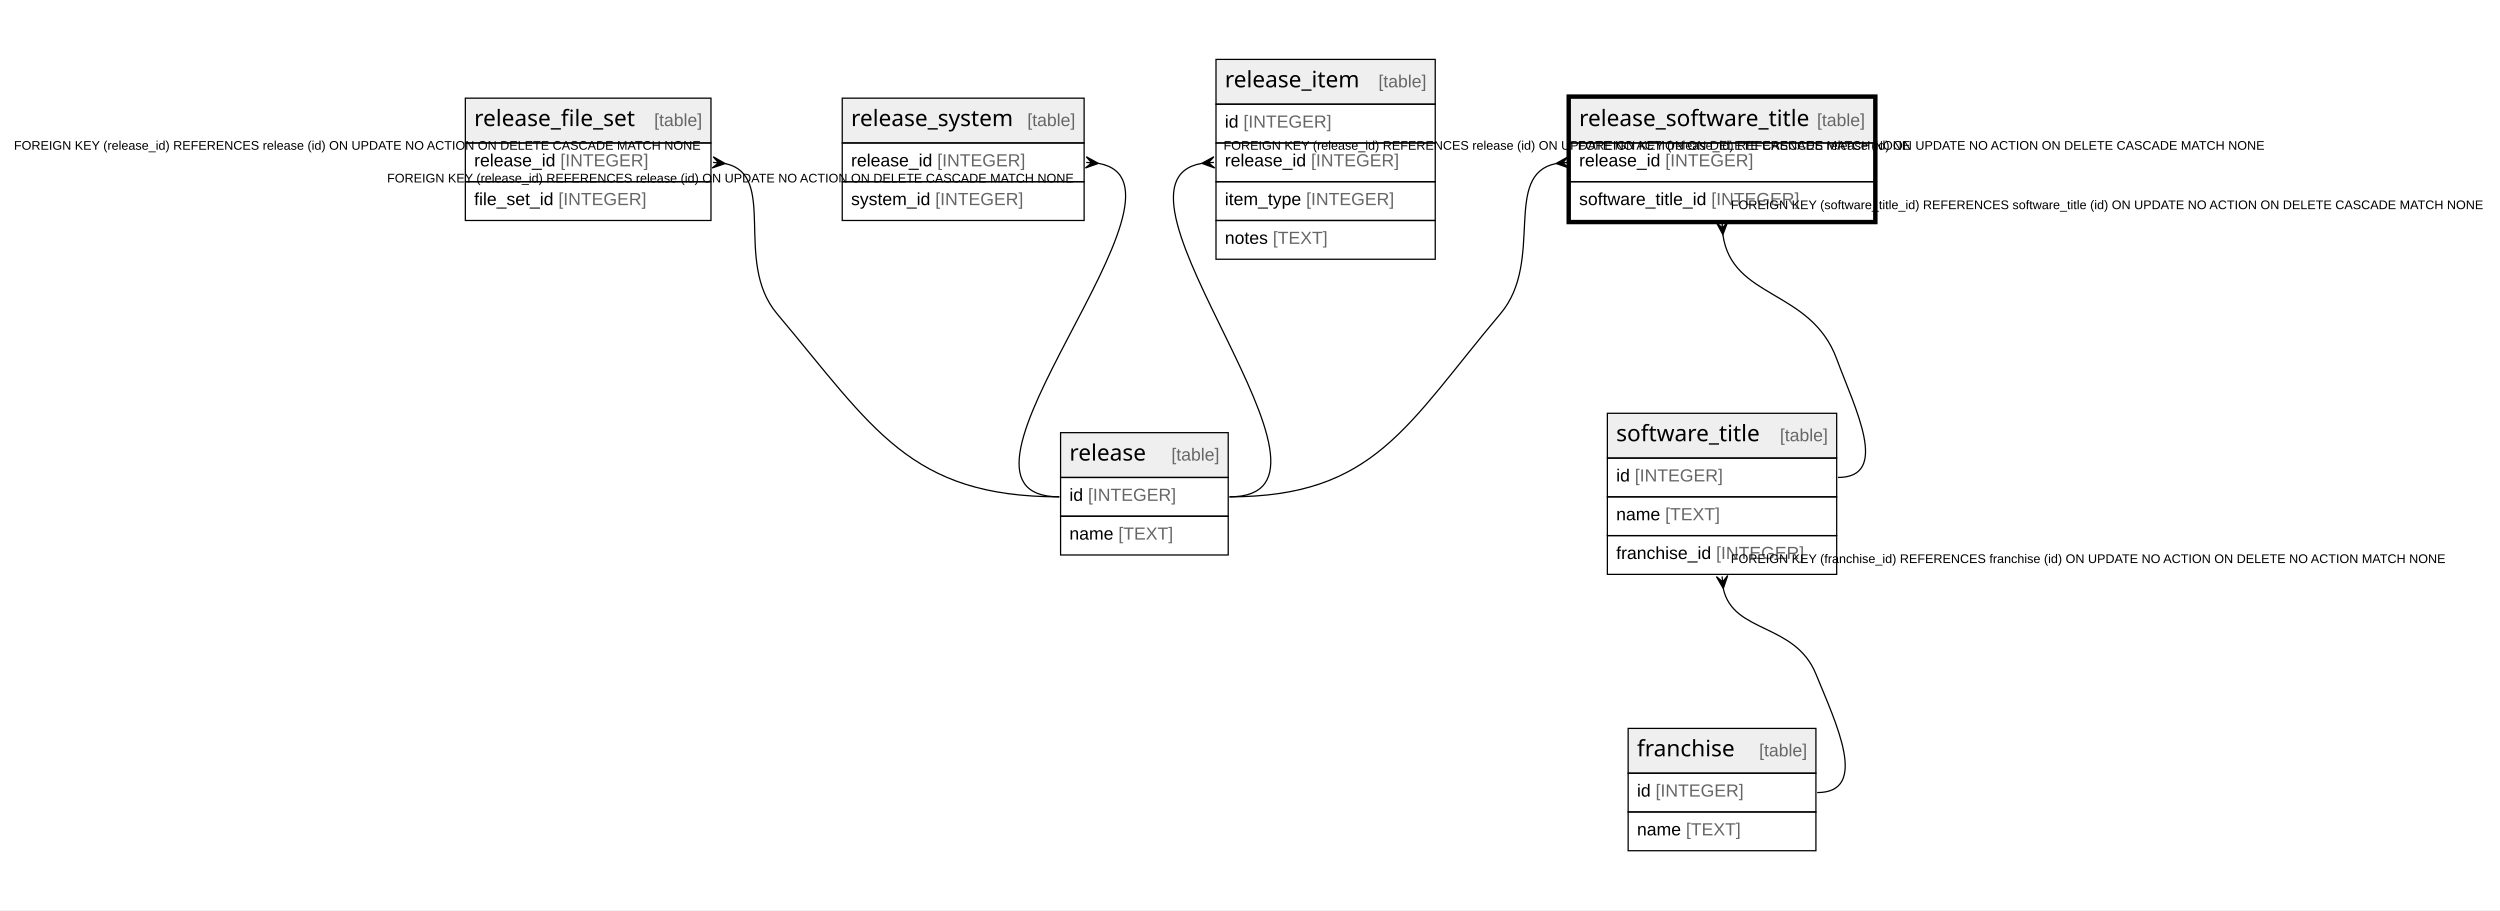
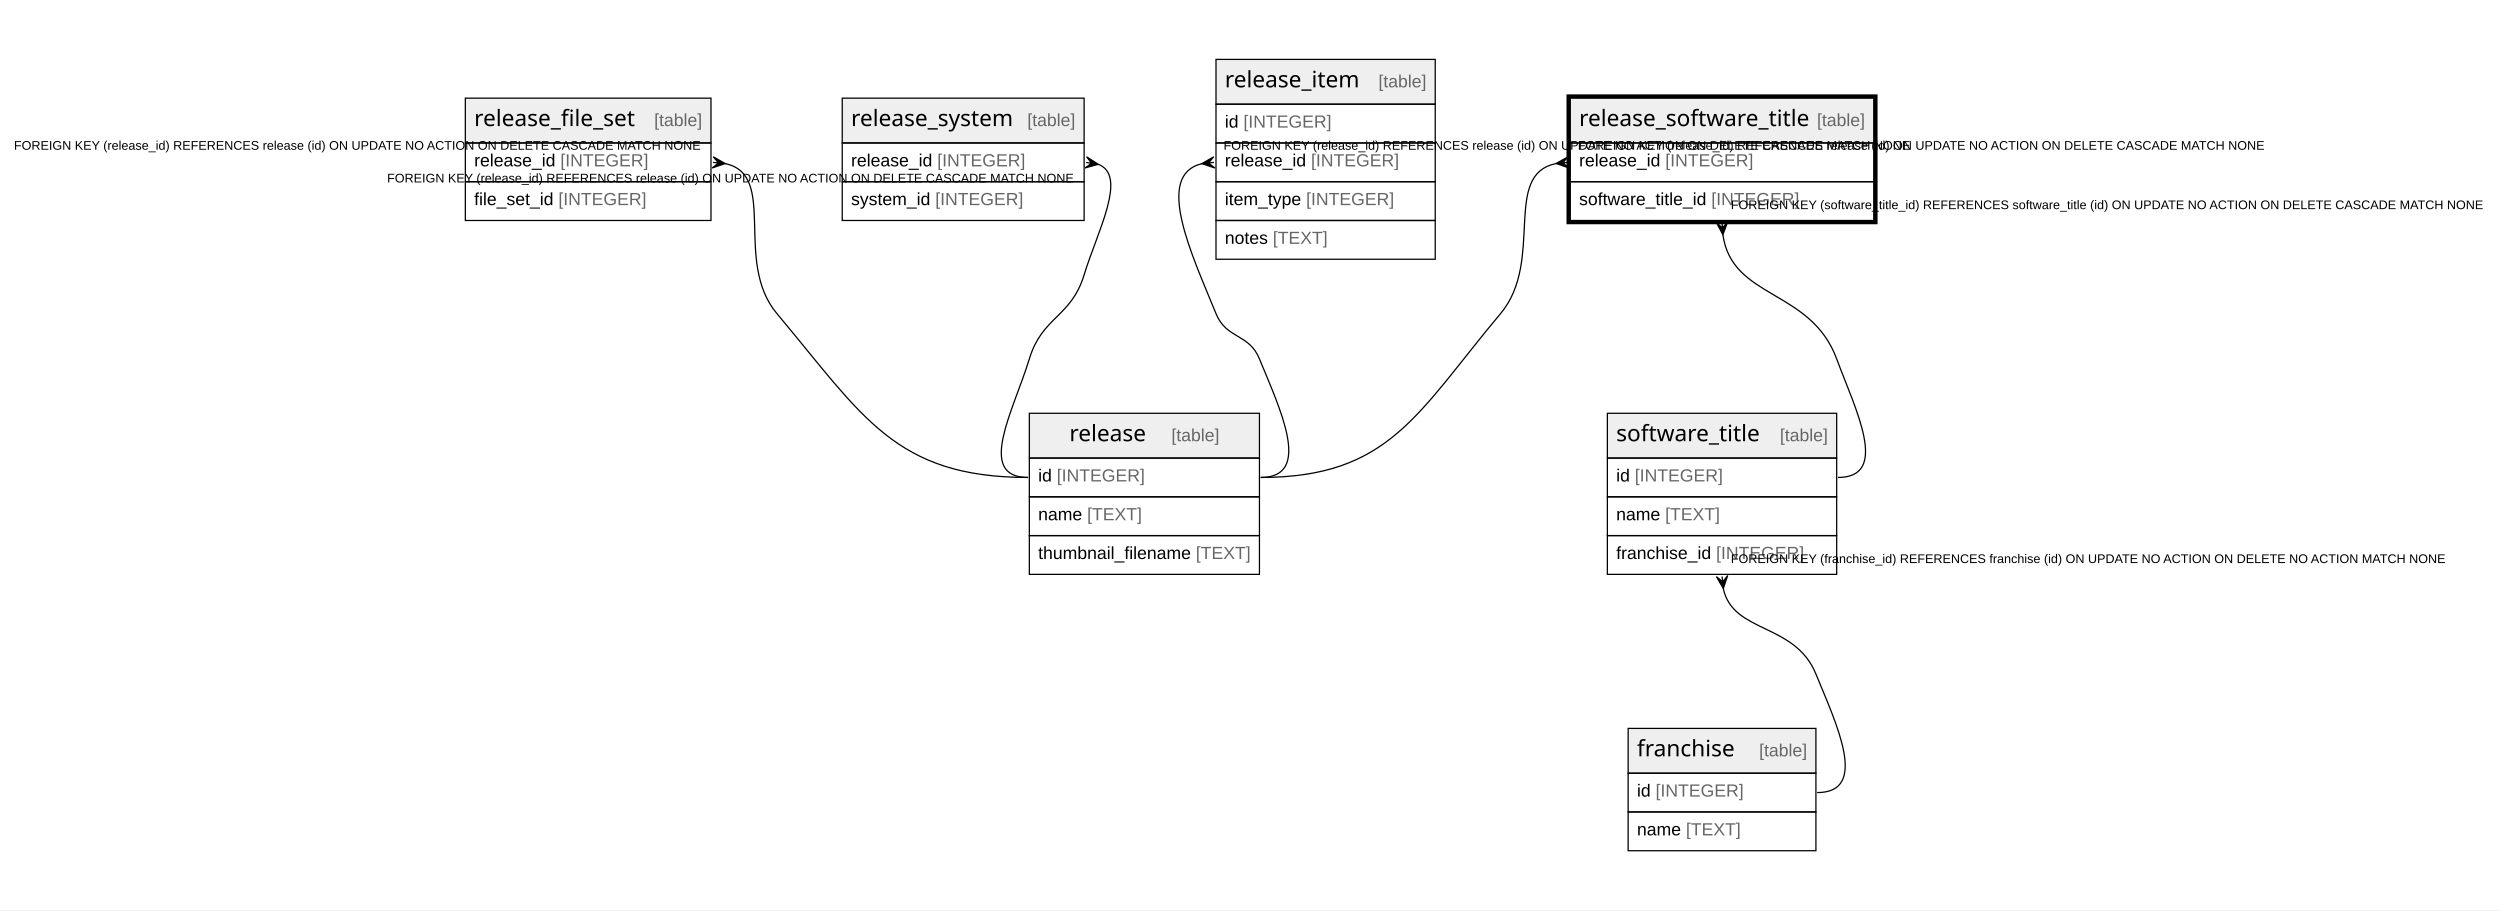
<svg xmlns="http://www.w3.org/2000/svg" width="1986pt" height="723pt" viewBox="0.00 0.00 1986.40 723.20">
  <g id="graph0" class="graph" transform="scale(1 1) rotate(0) translate(4 719.2)">
    <polygon fill="white" stroke="none" points="-4,4 -4,-719.2 1982.4,-719.2 1982.4,4 -4,4" />
    <g id="node1" class="node">
      <polygon fill="#efefef" stroke="none" points="1243.7,-605.6 1243.7,-641.2 1484.87,-641.2 1484.87,-605.6 1243.7,-605.6" />
      <polygon fill="none" stroke="black" points="1243.7,-605.6 1243.7,-641.2 1484.87,-641.2 1484.87,-605.6 1243.7,-605.6" />
      <text text-anchor="start" x="1250.7" y="-619" font-family="Arial Bold" font-size="18.00">release_software_title</text>
      <text text-anchor="start" x="1408.62" y="-619" font-family="Arial" font-size="14.00">    </text>
      <text text-anchor="start" x="1439.74" y="-619" font-family="Arial" font-size="14.00" fill="#666666">[table]</text>
      <polygon fill="none" stroke="black" points="1243.7,-574.8 1243.7,-605.6 1484.87,-605.6 1484.87,-574.8 1243.7,-574.8" />
      <text text-anchor="start" x="1250.7" y="-587" font-family="Arial" font-size="14.00">release_id </text>
      <text text-anchor="start" x="1319.19" y="-587" font-family="Arial" font-size="14.00" fill="#666666">[INTEGER]</text>
      <polygon fill="none" stroke="black" points="1243.7,-544 1243.7,-574.8 1484.87,-574.8 1484.87,-544 1243.7,-544" />
      <text text-anchor="start" x="1250.7" y="-556.2" font-family="Arial" font-size="14.00">software_title_id </text>
      <text text-anchor="start" x="1355.75" y="-556.2" font-family="Arial" font-size="14.00" fill="#666666">[INTEGER]</text>
      <polygon fill="none" stroke="black" stroke-width="3" points="1242.2,-542.5 1242.2,-642.7 1486.37,-642.7 1486.37,-542.5 1242.2,-542.5" />
    </g>
    <g id="node2" class="node">
-       <polygon fill="#efefef" stroke="none" points="838.68,-339.8 838.68,-375.4 971.89,-375.4 971.89,-339.8 838.68,-339.8" />
-       <polygon fill="none" stroke="black" points="838.68,-339.8 838.68,-375.4 971.89,-375.4 971.89,-339.8 838.68,-339.8" />
-       <text text-anchor="start" x="845.68" y="-353.2" font-family="Arial Bold" font-size="18.00">release</text>
-       <text text-anchor="start" x="895.64" y="-353.2" font-family="Arial" font-size="14.00">    </text>
-       <text text-anchor="start" x="926.75" y="-353.2" font-family="Arial" font-size="14.00" fill="#666666">[table]</text>
-       <polygon fill="none" stroke="black" points="838.68,-309 838.68,-339.8 971.89,-339.8 971.89,-309 838.68,-309" />
-       <text text-anchor="start" x="845.68" y="-321.2" font-family="Arial" font-size="14.00">id </text>
-       <text text-anchor="start" x="860.46" y="-321.2" font-family="Arial" font-size="14.00" fill="#666666">[INTEGER]</text>
-       <polygon fill="none" stroke="black" points="838.68,-278.2 838.68,-309 971.89,-309 971.89,-278.2 838.68,-278.2" />
-       <text text-anchor="start" x="845.68" y="-290.4" font-family="Arial" font-size="14.00">name </text>
-       <text text-anchor="start" x="884.59" y="-290.4" font-family="Arial" font-size="14.00" fill="#666666">[TEXT]</text>
+       <polygon fill="#efefef" stroke="none" points="813.86,-355.2 813.86,-390.8 996.71,-390.8 996.71,-355.2 813.86,-355.2" />
+       <polygon fill="none" stroke="black" points="813.86,-355.2 813.86,-390.8 996.71,-390.8 996.71,-355.2 813.86,-355.2" />
+       <text text-anchor="start" x="845.68" y="-368.6" font-family="Arial Bold" font-size="18.00">release</text>
+       <text text-anchor="start" x="895.64" y="-368.6" font-family="Arial" font-size="14.00">    </text>
+       <text text-anchor="start" x="926.75" y="-368.6" font-family="Arial" font-size="14.00" fill="#666666">[table]</text>
+       <polygon fill="none" stroke="black" points="813.86,-324.4 813.86,-355.2 996.71,-355.2 996.71,-324.4 813.86,-324.4" />
+       <text text-anchor="start" x="820.86" y="-336.6" font-family="Arial" font-size="14.00">id </text>
+       <text text-anchor="start" x="835.64" y="-336.6" font-family="Arial" font-size="14.00" fill="#666666">[INTEGER]</text>
+       <polygon fill="none" stroke="black" points="813.86,-293.6 813.86,-324.4 996.71,-324.4 996.71,-293.6 813.86,-293.6" />
+       <text text-anchor="start" x="820.86" y="-305.8" font-family="Arial" font-size="14.00">name </text>
+       <text text-anchor="start" x="859.77" y="-305.8" font-family="Arial" font-size="14.00" fill="#666666">[TEXT]</text>
+       <polygon fill="none" stroke="black" points="813.86,-262.8 813.86,-293.6 996.71,-293.6 996.71,-262.8 813.86,-262.8" />
+       <text text-anchor="start" x="820.86" y="-275" font-family="Arial" font-size="14.00">thumbnail_filename </text>
+       <text text-anchor="start" x="946.15" y="-275" font-family="Arial" font-size="14.00" fill="#666666">[TEXT]</text>
    </g>
    <g id="edge1" class="edge">
-       <path fill="none" stroke="black" d="M1232.56,-589.29C1189.14,-580.61 1223.66,-511.93 1188.28,-470 1113.78,-381.68 1088.44,-324.4 972.89,-324.4" />
-       <polygon fill="black" stroke="black" points="1232.4,-589.27 1241.96,-594.65 1237.72,-589.75 1242.03,-590.14 1242.03,-590.14 1242.03,-590.14 1237.72,-589.75 1242.77,-585.69 1232.4,-589.27" />
+       <path fill="none" stroke="black" d="M1232.56,-589.29C1189.13,-580.62 1223.55,-512.02 1188.28,-470 1122.34,-391.43 1100.29,-339.8 997.71,-339.8" />
+       <polygon fill="black" stroke="black" points="1232.4,-589.28 1241.96,-594.65 1237.72,-589.75 1242.03,-590.14 1242.03,-590.14 1242.03,-590.14 1237.72,-589.75 1242.77,-585.69 1232.4,-589.28" />
      <text text-anchor="start" x="1249.7" y="-600.2" font-family="Arial" font-size="10.00">FOREIGN KEY (release_id) REFERENCES release (id) ON UPDATE NO ACTION ON DELETE CASCADE MATCH NONE</text>
    </g>
    <g id="node6" class="node">
      <polygon fill="#efefef" stroke="none" points="1273.17,-355.2 1273.17,-390.8 1455.39,-390.8 1455.39,-355.2 1273.17,-355.2" />
      <polygon fill="none" stroke="black" points="1273.17,-355.2 1273.17,-390.8 1455.39,-390.8 1455.39,-355.2 1273.17,-355.2" />
      <text text-anchor="start" x="1280.17" y="-368.6" font-family="Arial Bold" font-size="18.00">software_title</text>
      <text text-anchor="start" x="1379.14" y="-368.6" font-family="Arial" font-size="14.00">    </text>
      <text text-anchor="start" x="1410.26" y="-368.6" font-family="Arial" font-size="14.00" fill="#666666">[table]</text>
      <polygon fill="none" stroke="black" points="1273.17,-324.4 1273.17,-355.2 1455.39,-355.2 1455.39,-324.4 1273.17,-324.4" />
      <text text-anchor="start" x="1280.17" y="-336.6" font-family="Arial" font-size="14.00">id </text>
      <text text-anchor="start" x="1294.96" y="-336.6" font-family="Arial" font-size="14.00" fill="#666666">[INTEGER]</text>
      <polygon fill="none" stroke="black" points="1273.17,-293.6 1273.17,-324.4 1455.39,-324.4 1455.39,-293.6 1273.17,-293.6" />
      <text text-anchor="start" x="1280.17" y="-305.8" font-family="Arial" font-size="14.00">name </text>
      <text text-anchor="start" x="1319.08" y="-305.8" font-family="Arial" font-size="14.00" fill="#666666">[TEXT]</text>
      <polygon fill="none" stroke="black" points="1273.17,-262.8 1273.17,-293.6 1455.39,-293.6 1455.39,-262.8 1273.17,-262.8" />
      <text text-anchor="start" x="1280.17" y="-275" font-family="Arial" font-size="14.00">franchise_id </text>
      <text text-anchor="start" x="1359.55" y="-275" font-family="Arial" font-size="14.00" fill="#666666">[INTEGER]</text>
    </g>
    <g id="edge5" class="edge">
      <path fill="none" stroke="black" d="M1364.97,-532.66C1372.24,-481.18 1434.82,-489.77 1455.39,-434 1469.89,-394.72 1498.26,-339.8 1456.39,-339.8" />
      <polygon fill="black" stroke="black" points="1364.97,-532.69 1359.82,-542.37 1364.62,-538.01 1364.33,-542.33 1364.33,-542.33 1364.33,-542.33 1364.62,-538.01 1368.8,-542.97 1364.97,-532.69" />
      <text text-anchor="start" x="1371.28" y="-553" font-family="Arial" font-size="10.00">FOREIGN KEY (software_title_id) REFERENCES software_title (id) ON UPDATE NO ACTION ON DELETE CASCADE MATCH NONE</text>
    </g>
    <g id="node3" class="node">
      <polygon fill="#efefef" stroke="none" points="365.69,-605.6 365.69,-641.2 560.88,-641.2 560.88,-605.6 365.69,-605.6" />
      <polygon fill="none" stroke="black" points="365.69,-605.6 365.69,-641.2 560.88,-641.2 560.88,-605.6 365.69,-605.6" />
      <text text-anchor="start" x="372.69" y="-619" font-family="Arial Bold" font-size="18.00">release_file_set</text>
      <text text-anchor="start" x="484.63" y="-619" font-family="Arial" font-size="14.00">    </text>
      <text text-anchor="start" x="515.74" y="-619" font-family="Arial" font-size="14.00" fill="#666666">[table]</text>
      <polygon fill="none" stroke="black" points="365.69,-574.8 365.69,-605.6 560.88,-605.6 560.88,-574.8 365.69,-574.8" />
      <text text-anchor="start" x="372.69" y="-587" font-family="Arial" font-size="14.00">release_id </text>
      <text text-anchor="start" x="441.18" y="-587" font-family="Arial" font-size="14.00" fill="#666666">[INTEGER]</text>
      <polygon fill="none" stroke="black" points="365.69,-544 365.69,-574.8 560.88,-574.8 560.88,-544 365.69,-544" />
      <text text-anchor="start" x="372.69" y="-556.2" font-family="Arial" font-size="14.00">file_set_id </text>
      <text text-anchor="start" x="439.62" y="-556.2" font-family="Arial" font-size="14.00" fill="#666666">[INTEGER]</text>
    </g>
    <g id="edge2" class="edge">
-       <path fill="none" stroke="black" d="M572.16,-589.23C614.48,-580.28 578.35,-511.5 613.28,-470 689.84,-379.05 718.79,-324.4 837.68,-324.4" />
+       <path fill="none" stroke="black" d="M572.16,-589.23C614.49,-580.28 578.41,-511.54 613.28,-470 681.38,-388.89 706.95,-339.8 812.86,-339.8" />
      <polygon fill="black" stroke="black" points="572.17,-589.23 561.79,-585.69 566.86,-589.73 562.55,-590.14 562.55,-590.14 562.55,-590.14 566.86,-589.73 562.64,-594.65 572.17,-589.23" />
      <text text-anchor="start" x="7" y="-600.2" font-family="Arial" font-size="10.00">FOREIGN KEY (release_id) REFERENCES release (id) ON UPDATE NO ACTION ON DELETE CASCADE MATCH NONE</text>
    </g>
    <g id="node4" class="node">
      <polygon fill="#efefef" stroke="none" points="665.18,-605.6 665.18,-641.2 857.39,-641.2 857.39,-605.6 665.18,-605.6" />
      <polygon fill="none" stroke="black" points="665.18,-605.6 665.18,-641.2 857.39,-641.2 857.39,-605.6 665.18,-605.6" />
      <text text-anchor="start" x="672.18" y="-619" font-family="Arial Bold" font-size="18.00">release_system</text>
      <text text-anchor="start" x="781.14" y="-619" font-family="Arial" font-size="14.00">    </text>
      <text text-anchor="start" x="812.25" y="-619" font-family="Arial" font-size="14.00" fill="#666666">[table]</text>
      <polygon fill="none" stroke="black" points="665.18,-574.8 665.18,-605.6 857.39,-605.6 857.39,-574.8 665.18,-574.8" />
      <text text-anchor="start" x="672.18" y="-587" font-family="Arial" font-size="14.00">release_id </text>
      <text text-anchor="start" x="740.67" y="-587" font-family="Arial" font-size="14.00" fill="#666666">[INTEGER]</text>
      <polygon fill="none" stroke="black" points="665.18,-544 665.18,-574.8 857.39,-574.8 857.39,-544 665.18,-544" />
      <text text-anchor="start" x="672.18" y="-556.2" font-family="Arial" font-size="14.00">system_id </text>
      <text text-anchor="start" x="739.09" y="-556.2" font-family="Arial" font-size="14.00" fill="#666666">[INTEGER]</text>
    </g>
    <g id="edge3" class="edge">
-       <path fill="none" stroke="black" d="M868.7,-589.39C960.66,-573.34 723.01,-324.4 837.68,-324.4" />
-       <polygon fill="black" stroke="black" points="868.69,-589.39 858.37,-585.69 863.38,-589.81 859.06,-590.15 859.06,-590.15 859.06,-590.15 863.38,-589.81 859.08,-594.66 868.69,-589.39" />
+       <path fill="none" stroke="black" d="M868.46,-588.68C892.38,-579.9 867.75,-534.96 857.39,-500.8 847.11,-466.89 824.13,-467.92 813.86,-434 801.72,-393.93 770.99,-339.8 812.86,-339.8" />
+       <polygon fill="black" stroke="black" points="868.61,-588.65 858.05,-585.7 863.33,-589.45 859.05,-590.1 859.05,-590.1 859.05,-590.1 863.33,-589.45 859.39,-594.6 868.61,-588.65" />
      <text text-anchor="start" x="303.51" y="-574.2" font-family="Arial" font-size="10.00">FOREIGN KEY (release_id) REFERENCES release (id) ON UPDATE NO ACTION ON DELETE CASCADE MATCH NONE</text>
    </g>
    <g id="node5" class="node">
      <polygon fill="#efefef" stroke="none" points="962.18,-636.4 962.18,-672 1136.39,-672 1136.39,-636.4 962.18,-636.4" />
      <polygon fill="none" stroke="black" points="962.18,-636.4 962.18,-672 1136.39,-672 1136.39,-636.4 962.18,-636.4" />
      <text text-anchor="start" x="969.18" y="-649.8" font-family="Arial Bold" font-size="18.00">release_item</text>
      <text text-anchor="start" x="1060.13" y="-649.8" font-family="Arial" font-size="14.00">    </text>
      <text text-anchor="start" x="1091.25" y="-649.8" font-family="Arial" font-size="14.00" fill="#666666">[table]</text>
      <polygon fill="none" stroke="black" points="962.18,-605.6 962.18,-636.4 1136.39,-636.4 1136.39,-605.6 962.18,-605.6" />
      <text text-anchor="start" x="969.18" y="-617.8" font-family="Arial" font-size="14.00">id </text>
      <text text-anchor="start" x="983.97" y="-617.8" font-family="Arial" font-size="14.00" fill="#666666">[INTEGER]</text>
      <polygon fill="none" stroke="black" points="962.18,-574.8 962.18,-605.6 1136.39,-605.6 1136.39,-574.8 962.18,-574.8" />
      <text text-anchor="start" x="969.18" y="-587" font-family="Arial" font-size="14.00">release_id </text>
      <text text-anchor="start" x="1037.67" y="-587" font-family="Arial" font-size="14.00" fill="#666666">[INTEGER]</text>
      <polygon fill="none" stroke="black" points="962.18,-544 962.18,-574.8 1136.39,-574.8 1136.39,-544 962.18,-544" />
      <text text-anchor="start" x="969.18" y="-556.2" font-family="Arial" font-size="14.00">item_type </text>
      <text text-anchor="start" x="1033.77" y="-556.2" font-family="Arial" font-size="14.00" fill="#666666">[INTEGER]</text>
      <polygon fill="none" stroke="black" points="962.18,-513.2 962.18,-544 1136.39,-544 1136.39,-513.2 962.18,-513.2" />
      <text text-anchor="start" x="969.18" y="-525.4" font-family="Arial" font-size="14.00">notes </text>
      <text text-anchor="start" x="1007.32" y="-525.4" font-family="Arial" font-size="14.00" fill="#666666">[TEXT]</text>
    </g>
    <g id="edge4" class="edge">
-       <path fill="none" stroke="black" d="M950.87,-589.39C858.55,-573.34 1087.33,-324.4 972.89,-324.4" />
-       <polygon fill="black" stroke="black" points="950.88,-589.39 960.5,-594.66 956.2,-589.81 960.52,-590.15 960.52,-590.15 960.52,-590.15 956.2,-589.81 961.2,-585.69 950.88,-589.39" />
+       <path fill="none" stroke="black" d="M951.18,-589.18C912.51,-580.36 943.46,-516.01 962.18,-470 970.54,-449.46 988.33,-454.53 996.71,-434 1012.54,-395.24 1039.58,-339.8 997.71,-339.8" />
+       <polygon fill="black" stroke="black" points="950.9,-589.15 960.39,-594.64 956.21,-589.69 960.52,-590.13 960.52,-590.13 960.52,-590.13 956.21,-589.69 961.3,-585.69 950.9,-589.15" />
      <text text-anchor="start" x="968.18" y="-600.2" font-family="Arial" font-size="10.00">FOREIGN KEY (release_id) REFERENCES release (id) ON UPDATE NO ACTION ON DELETE CASCADE MATCH NONE</text>
    </g>
    <g id="node7" class="node">
      <polygon fill="#efefef" stroke="none" points="1289.68,-104.8 1289.68,-140.4 1438.89,-140.4 1438.89,-104.8 1289.68,-104.8" />
      <polygon fill="none" stroke="black" points="1289.68,-104.8 1289.68,-140.4 1438.89,-140.4 1438.89,-104.8 1289.68,-104.8" />
      <text text-anchor="start" x="1296.68" y="-118.2" font-family="Arial Bold" font-size="18.00">franchise</text>
      <text text-anchor="start" x="1362.64" y="-118.2" font-family="Arial" font-size="14.00">    </text>
      <text text-anchor="start" x="1393.76" y="-118.2" font-family="Arial" font-size="14.00" fill="#666666">[table]</text>
      <polygon fill="none" stroke="black" points="1289.68,-74 1289.68,-104.8 1438.89,-104.8 1438.89,-74 1289.68,-74" />
      <text text-anchor="start" x="1296.68" y="-86.2" font-family="Arial" font-size="14.00">id </text>
      <text text-anchor="start" x="1311.46" y="-86.2" font-family="Arial" font-size="14.00" fill="#666666">[INTEGER]</text>
      <polygon fill="none" stroke="black" points="1289.68,-43.2 1289.68,-74 1438.89,-74 1438.89,-43.2 1289.68,-43.2" />
      <text text-anchor="start" x="1296.68" y="-55.4" font-family="Arial" font-size="14.00">name </text>
      <text text-anchor="start" x="1335.59" y="-55.4" font-family="Arial" font-size="14.00" fill="#666666">[TEXT]</text>
    </g>
    <g id="edge6" class="edge">
      <path fill="none" stroke="black" d="M1365.27,-251.63C1372.88,-215.64 1422.21,-224.62 1438.89,-183.6 1454.67,-144.82 1481.76,-89.4 1439.89,-89.4" />
      <polygon fill="black" stroke="black" points="1365.29,-251.51 1359.84,-261.03 1364.77,-256.82 1364.35,-261.13 1364.35,-261.13 1364.35,-261.13 1364.77,-256.82 1368.8,-261.9 1365.29,-251.51" />
      <text text-anchor="start" x="1371.28" y="-271.8" font-family="Arial" font-size="10.00">FOREIGN KEY (franchise_id) REFERENCES franchise (id) ON UPDATE NO ACTION ON DELETE NO ACTION MATCH NONE</text>
    </g>
  </g>
</svg>
